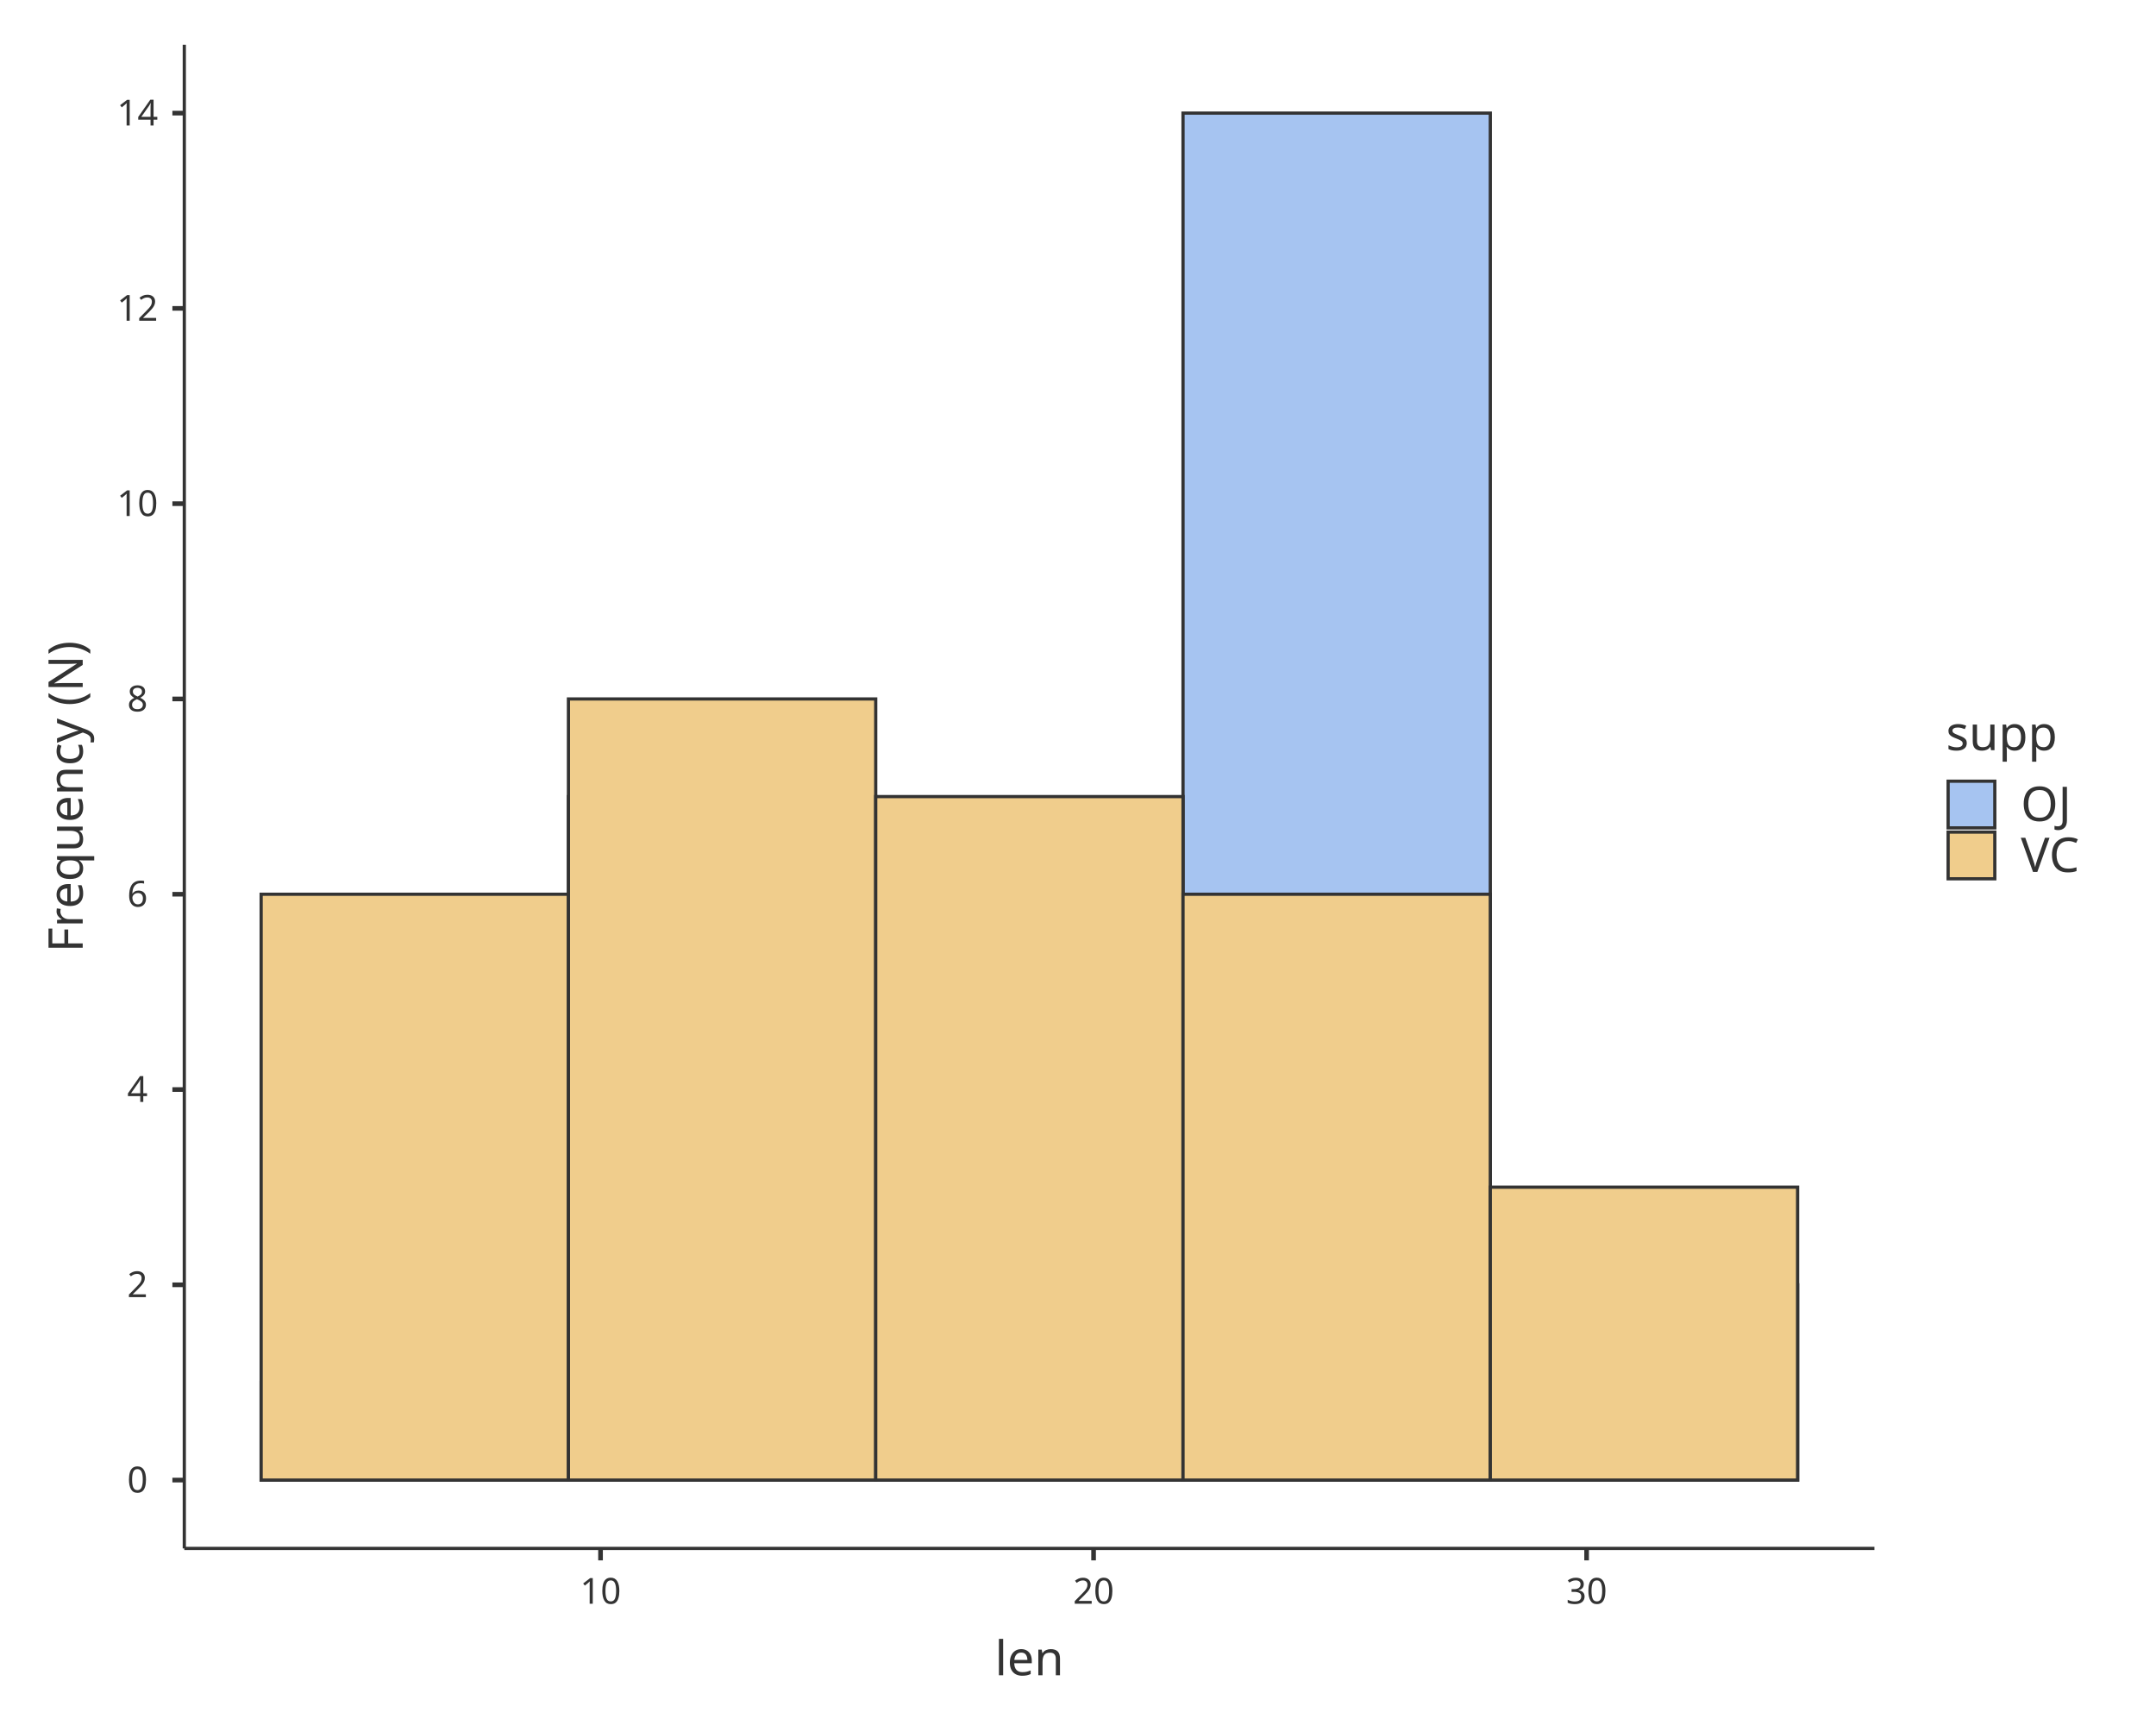
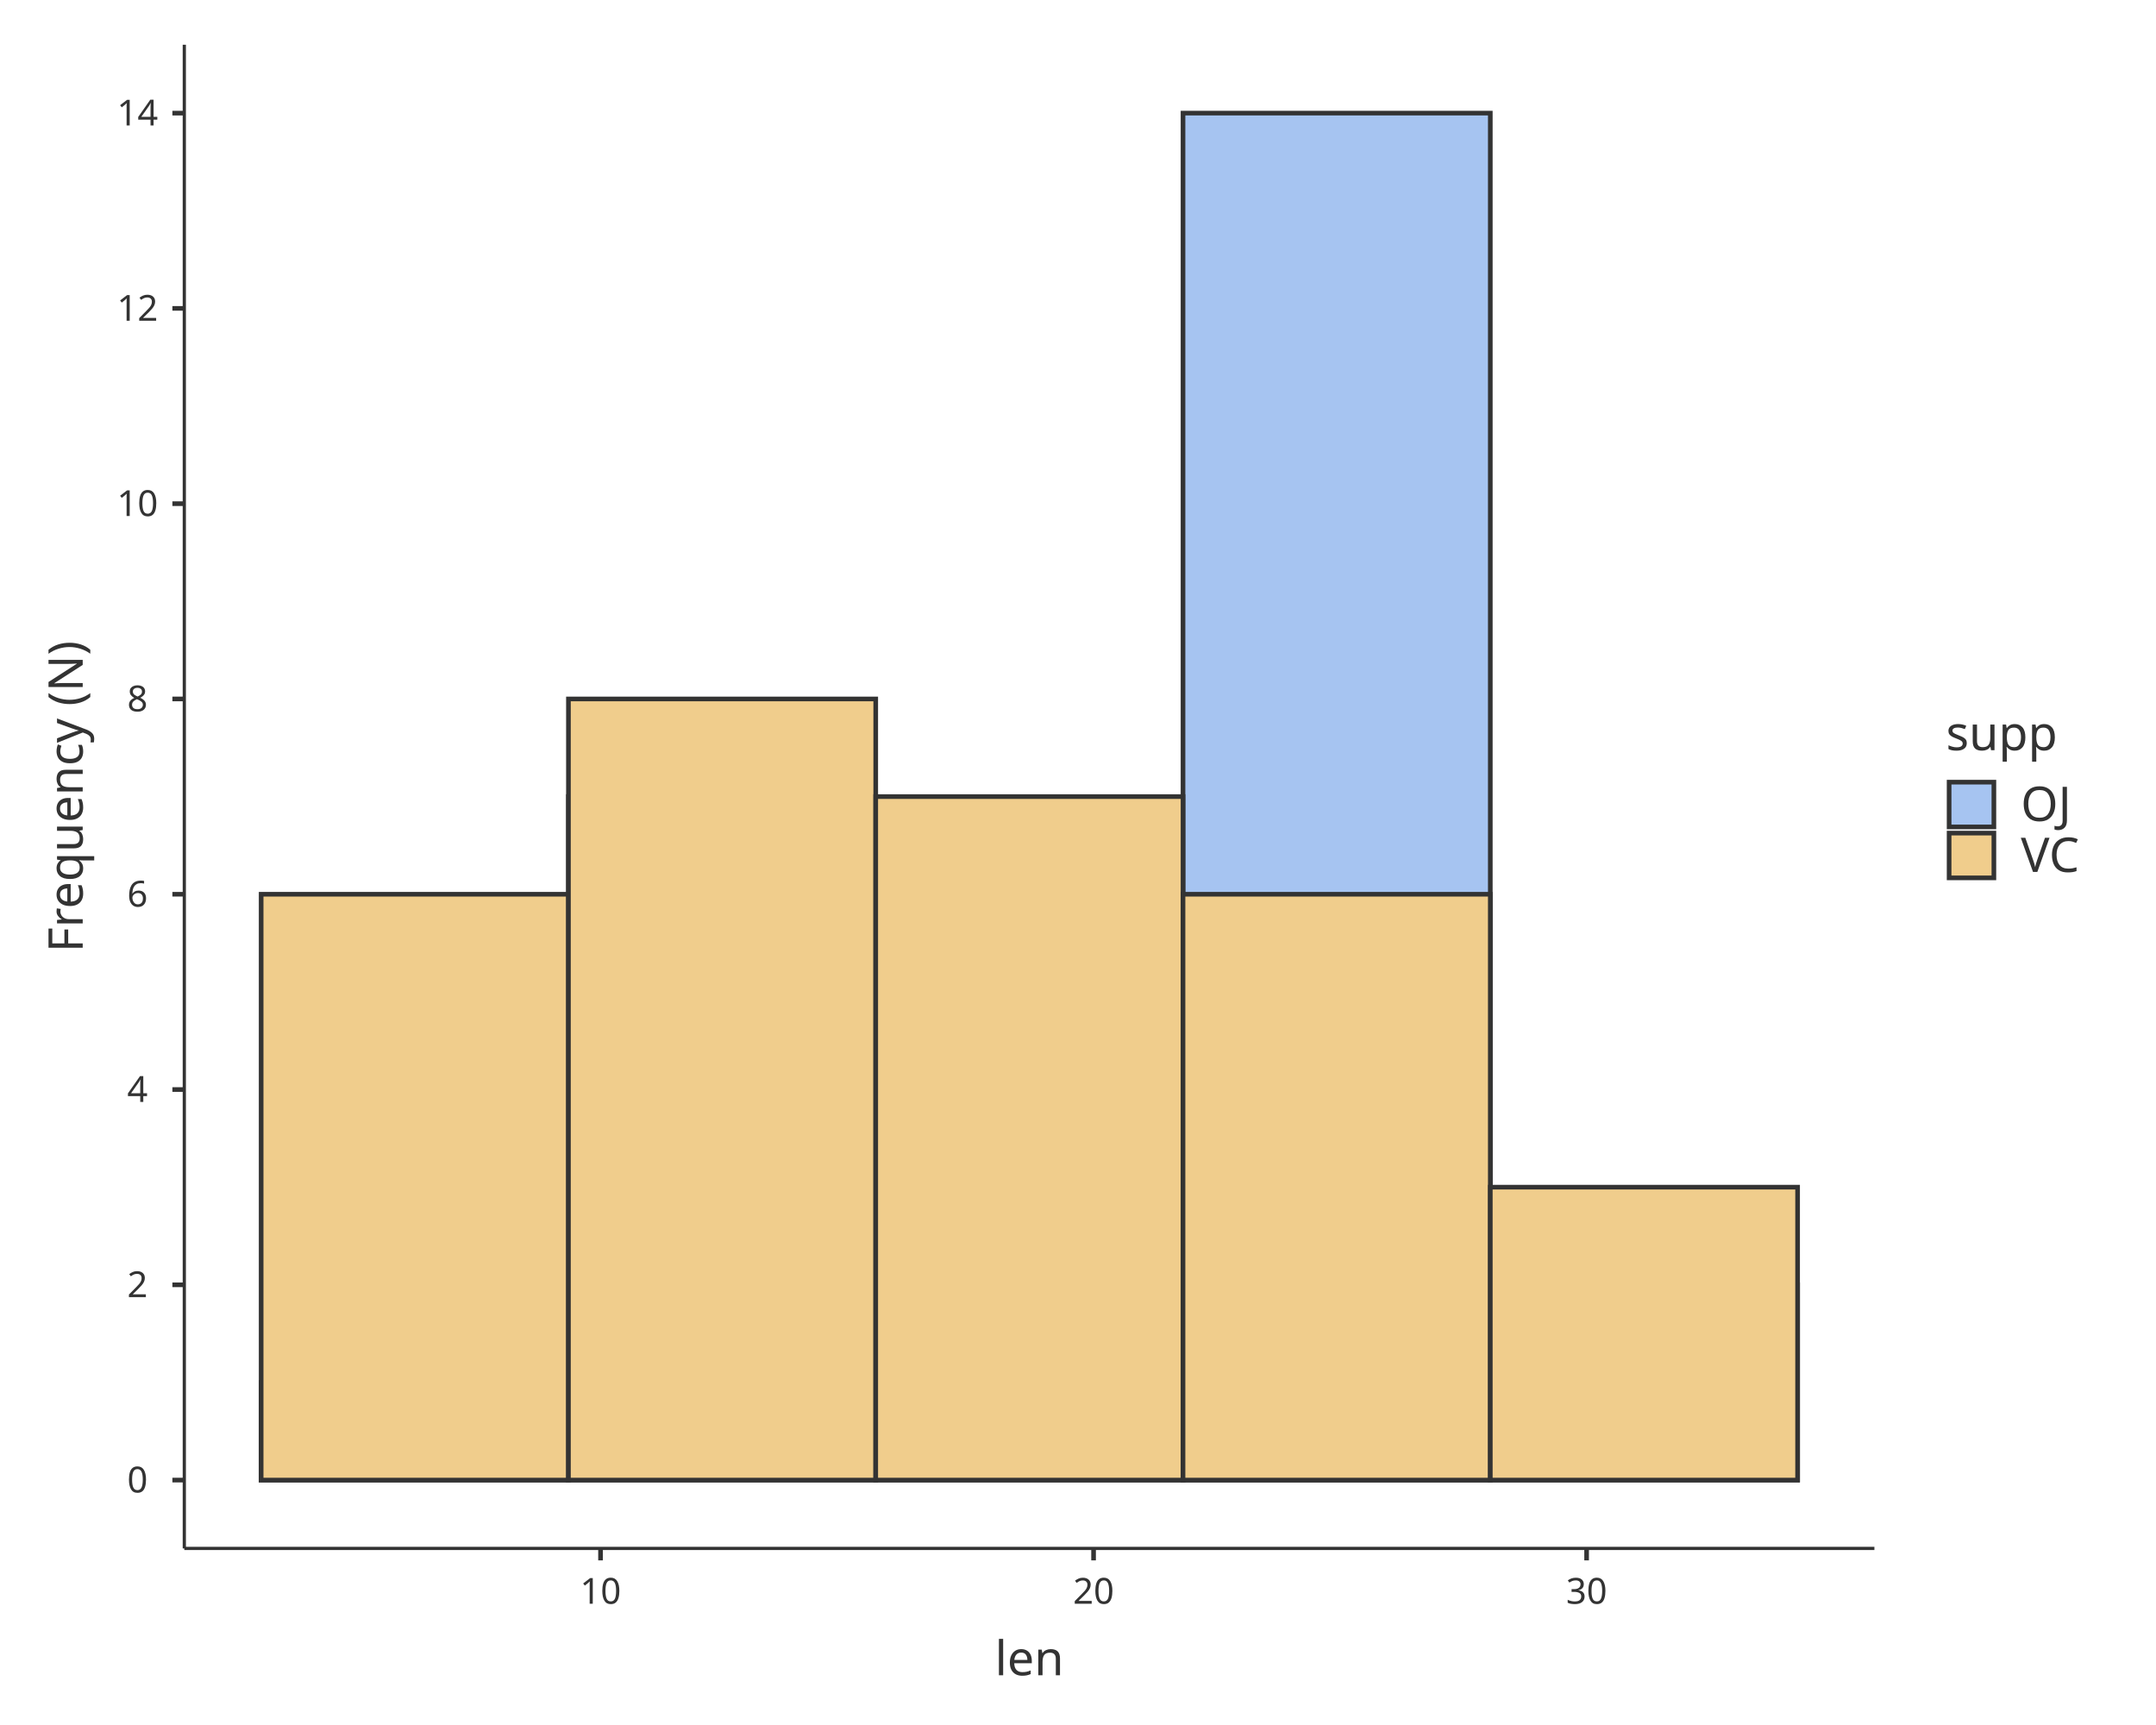
<svg xmlns="http://www.w3.org/2000/svg" class="svglite" data-engine-version="2.0" width="720.00pt" height="576.00pt" viewBox="0 0 720.00 576.00">
  <defs>
    <style type="text/css">
    .svglite line, .svglite polyline, .svglite polygon, .svglite path, .svglite rect, .svglite circle {
      fill: none;
      stroke: #000000;
      stroke-linecap: round;
      stroke-linejoin: round;
      stroke-miterlimit: 10.00;
    }
  </style>
  </defs>
  <rect width="100%" height="100%" style="stroke: none; fill: #FFFFFF;" />
  <defs>
    <clipPath id="cpMC4wMHw3MjAuMDB8MC4wMHw1NzYuMDA=">
      <rect x="0.00" y="0.00" width="720.00" height="576.00" />
    </clipPath>
  </defs>
  <g clip-path="url(#cpMC4wMHw3MjAuMDB8MC4wMHw1NzYuMDA=)">
    <rect x="0" y="0.00" width="720.00" height="576.00" style="stroke-width: 1.55; stroke: none;" />
  </g>
  <defs>
    <clipPath id="cpNjEuNTV8NjI1Ljk2fDE0Ljk0fDUxNy4wNA==">
      <rect x="61.55" y="14.94" width="564.41" height="502.10" />
    </clipPath>
  </defs>
  <g clip-path="url(#cpNjEuNTV8NjI1Ljk2fDE0Ljk0fDUxNy4wNA==)">
    <rect x="61.55" y="14.94" width="564.41" height="502.10" style="stroke-width: 1.55; stroke: none;" />
-     <rect x="87.21" y="461.62" width="102.62" height="32.60" style="stroke-width: 1.07; stroke: #333333; stroke-linecap: butt; stroke-linejoin: miter; fill: #A6C4F1;" />
-     <rect x="189.83" y="265.99" width="102.62" height="228.23" style="stroke-width: 1.07; stroke: #333333; stroke-linecap: butt; stroke-linejoin: miter; fill: #A6C4F1;" />
-     <rect x="292.45" y="298.60" width="102.62" height="195.62" style="stroke-width: 1.07; stroke: #333333; stroke-linecap: butt; stroke-linejoin: miter; fill: #A6C4F1;" />
-     <rect x="395.07" y="37.77" width="102.62" height="456.46" style="stroke-width: 1.07; stroke: #333333; stroke-linecap: butt; stroke-linejoin: miter; fill: #A6C4F1;" />
-     <rect x="497.69" y="429.01" width="102.62" height="65.21" style="stroke-width: 1.07; stroke: #333333; stroke-linecap: butt; stroke-linejoin: miter; fill: #A6C4F1;" />
-     <rect x="87.21" y="298.60" width="102.62" height="195.62" style="stroke-width: 1.07; stroke: #333333; stroke-linecap: butt; stroke-linejoin: miter; fill: #F0CD8C;" />
-     <rect x="189.83" y="233.39" width="102.62" height="260.83" style="stroke-width: 1.07; stroke: #333333; stroke-linecap: butt; stroke-linejoin: miter; fill: #F0CD8C;" />
-     <rect x="292.45" y="265.99" width="102.62" height="228.23" style="stroke-width: 1.07; stroke: #333333; stroke-linecap: butt; stroke-linejoin: miter; fill: #F0CD8C;" />
-     <rect x="395.07" y="298.60" width="102.62" height="195.62" style="stroke-width: 1.07; stroke: #333333; stroke-linecap: butt; stroke-linejoin: miter; fill: #F0CD8C;" />
-     <rect x="497.69" y="396.41" width="102.62" height="97.81" style="stroke-width: 1.07; stroke: #333333; stroke-linecap: butt; stroke-linejoin: miter; fill: #F0CD8C;" />
+     <rect x="87.21" y="461.62" width="102.62" height="32.60" style="stroke-width: 1.55; stroke: #333333; stroke-linecap: butt; stroke-linejoin: miter; fill: #A6C4F1;" />
+     <rect x="189.83" y="265.99" width="102.62" height="228.23" style="stroke-width: 1.55; stroke: #333333; stroke-linecap: butt; stroke-linejoin: miter; fill: #A6C4F1;" />
+     <rect x="292.45" y="298.60" width="102.62" height="195.62" style="stroke-width: 1.55; stroke: #333333; stroke-linecap: butt; stroke-linejoin: miter; fill: #A6C4F1;" />
+     <rect x="395.07" y="37.77" width="102.62" height="456.46" style="stroke-width: 1.55; stroke: #333333; stroke-linecap: butt; stroke-linejoin: miter; fill: #A6C4F1;" />
+     <rect x="497.69" y="429.01" width="102.62" height="65.21" style="stroke-width: 1.55; stroke: #333333; stroke-linecap: butt; stroke-linejoin: miter; fill: #A6C4F1;" />
+     <rect x="87.21" y="298.60" width="102.62" height="195.62" style="stroke-width: 1.55; stroke: #333333; stroke-linecap: butt; stroke-linejoin: miter; fill: #F0CD8C;" />
+     <rect x="189.83" y="233.39" width="102.62" height="260.83" style="stroke-width: 1.55; stroke: #333333; stroke-linecap: butt; stroke-linejoin: miter; fill: #F0CD8C;" />
+     <rect x="292.45" y="265.99" width="102.62" height="228.23" style="stroke-width: 1.55; stroke: #333333; stroke-linecap: butt; stroke-linejoin: miter; fill: #F0CD8C;" />
+     <rect x="395.07" y="298.60" width="102.62" height="195.62" style="stroke-width: 1.55; stroke: #333333; stroke-linecap: butt; stroke-linejoin: miter; fill: #F0CD8C;" />
+     <rect x="497.69" y="396.41" width="102.62" height="97.81" style="stroke-width: 1.55; stroke: #333333; stroke-linecap: butt; stroke-linejoin: miter; fill: #F0CD8C;" />
  </g>
  <g clip-path="url(#cpMC4wMHw3MjAuMDB8MC4wMHw1NzYuMDA=)">
    <polyline points="61.55,517.04 61.55,14.94 " style="stroke-width: 1.07; stroke: #333333; stroke-linecap: butt;" />
    <text x="45.91" y="498.35" text-anchor="middle" style="font-size: 12.00px; fill: #333333; font-family: sans;" textLength="6.67px" lengthAdjust="spacingAndGlyphs">0</text>
    <text x="45.91" y="433.14" text-anchor="middle" style="font-size: 12.00px; fill: #333333; font-family: sans;" textLength="6.67px" lengthAdjust="spacingAndGlyphs">2</text>
    <text x="45.91" y="367.94" text-anchor="middle" style="font-size: 12.00px; fill: #333333; font-family: sans;" textLength="6.67px" lengthAdjust="spacingAndGlyphs">4</text>
    <text x="45.91" y="302.73" text-anchor="middle" style="font-size: 12.00px; fill: #333333; font-family: sans;" textLength="6.67px" lengthAdjust="spacingAndGlyphs">6</text>
    <text x="45.91" y="237.52" text-anchor="middle" style="font-size: 12.00px; fill: #333333; font-family: sans;" textLength="6.67px" lengthAdjust="spacingAndGlyphs">8</text>
    <text x="45.91" y="172.31" text-anchor="middle" style="font-size: 12.00px; fill: #333333; font-family: sans;" textLength="13.35px" lengthAdjust="spacingAndGlyphs">10</text>
    <text x="45.91" y="107.10" text-anchor="middle" style="font-size: 12.00px; fill: #333333; font-family: sans;" textLength="13.35px" lengthAdjust="spacingAndGlyphs">12</text>
    <text x="45.91" y="41.90" text-anchor="middle" style="font-size: 12.00px; fill: #333333; font-family: sans;" textLength="13.35px" lengthAdjust="spacingAndGlyphs">14</text>
    <polyline points="57.57,494.22 61.55,494.22 " style="stroke-width: 1.55; stroke: #333333; stroke-linecap: butt;" />
    <polyline points="57.57,429.01 61.55,429.01 " style="stroke-width: 1.55; stroke: #333333; stroke-linecap: butt;" />
    <polyline points="57.57,363.81 61.55,363.81 " style="stroke-width: 1.55; stroke: #333333; stroke-linecap: butt;" />
    <polyline points="57.57,298.60 61.55,298.60 " style="stroke-width: 1.55; stroke: #333333; stroke-linecap: butt;" />
    <polyline points="57.57,233.39 61.55,233.39 " style="stroke-width: 1.55; stroke: #333333; stroke-linecap: butt;" />
    <polyline points="57.57,168.18 61.55,168.18 " style="stroke-width: 1.55; stroke: #333333; stroke-linecap: butt;" />
    <polyline points="57.57,102.97 61.55,102.97 " style="stroke-width: 1.55; stroke: #333333; stroke-linecap: butt;" />
    <polyline points="57.57,37.77 61.55,37.77 " style="stroke-width: 1.55; stroke: #333333; stroke-linecap: butt;" />
    <polyline points="61.55,517.04 625.96,517.04 " style="stroke-width: 1.07; stroke: #333333; stroke-linecap: butt;" />
    <polyline points="200.55,521.03 200.55,517.04 " style="stroke-width: 1.55; stroke: #333333; stroke-linecap: butt;" />
    <polyline points="365.20,521.03 365.20,517.04 " style="stroke-width: 1.55; stroke: #333333; stroke-linecap: butt;" />
    <polyline points="529.85,521.03 529.85,517.04 " style="stroke-width: 1.55; stroke: #333333; stroke-linecap: butt;" />
    <text x="200.55" y="535.51" text-anchor="middle" style="font-size: 12.00px; fill: #333333; font-family: sans;" textLength="13.35px" lengthAdjust="spacingAndGlyphs">10</text>
    <text x="365.20" y="535.51" text-anchor="middle" style="font-size: 12.00px; fill: #333333; font-family: sans;" textLength="13.35px" lengthAdjust="spacingAndGlyphs">20</text>
    <text x="529.85" y="535.51" text-anchor="middle" style="font-size: 12.00px; fill: #333333; font-family: sans;" textLength="13.35px" lengthAdjust="spacingAndGlyphs">30</text>
    <text x="343.76" y="559.40" text-anchor="middle" style="font-size: 16.00px; fill: #333333; font-family: sans;" textLength="21.35px" lengthAdjust="spacingAndGlyphs">len</text>
    <text transform="translate(27.62,265.99) rotate(-90)" text-anchor="middle" style="font-size: 16.00px; fill: #333333; font-family: sans;" textLength="102.27px" lengthAdjust="spacingAndGlyphs">Frequency (N)</text>
    <rect x="641.90" y="229.86" width="63.15" height="72.26" style="stroke-width: 1.55; stroke: none;" />
    <text x="649.87" y="250.51" style="font-size: 16.00px; fill: #333333; font-family: sans;" textLength="34.70px" lengthAdjust="spacingAndGlyphs">supp</text>
-     <rect x="650.58" y="260.85" width="15.59" height="15.59" style="stroke-width: 1.07; stroke: #333333; stroke-linecap: butt; stroke-linejoin: miter; fill: #A6C4F1;" />
-     <rect x="650.58" y="277.85" width="15.59" height="15.59" style="stroke-width: 1.07; stroke: #333333; stroke-linecap: butt; stroke-linejoin: miter; fill: #F0CD8C;" />
+     <rect x="650.91" y="261.17" width="14.95" height="14.95" style="stroke-width: 1.55; stroke: #333333; stroke-linecap: butt; stroke-linejoin: miter; fill: #A6C4F1;" />
+     <rect x="650.91" y="278.18" width="14.95" height="14.95" style="stroke-width: 1.55; stroke: #333333; stroke-linecap: butt; stroke-linejoin: miter; fill: #F0CD8C;" />
    <text x="674.85" y="274.15" style="font-size: 16.00px; fill: #333333; font-family: sans;" textLength="20.46px" lengthAdjust="spacingAndGlyphs">OJ</text>
    <text x="674.85" y="291.16" style="font-size: 16.00px; fill: #333333; font-family: sans;" textLength="22.23px" lengthAdjust="spacingAndGlyphs">VC</text>
  </g>
</svg>
